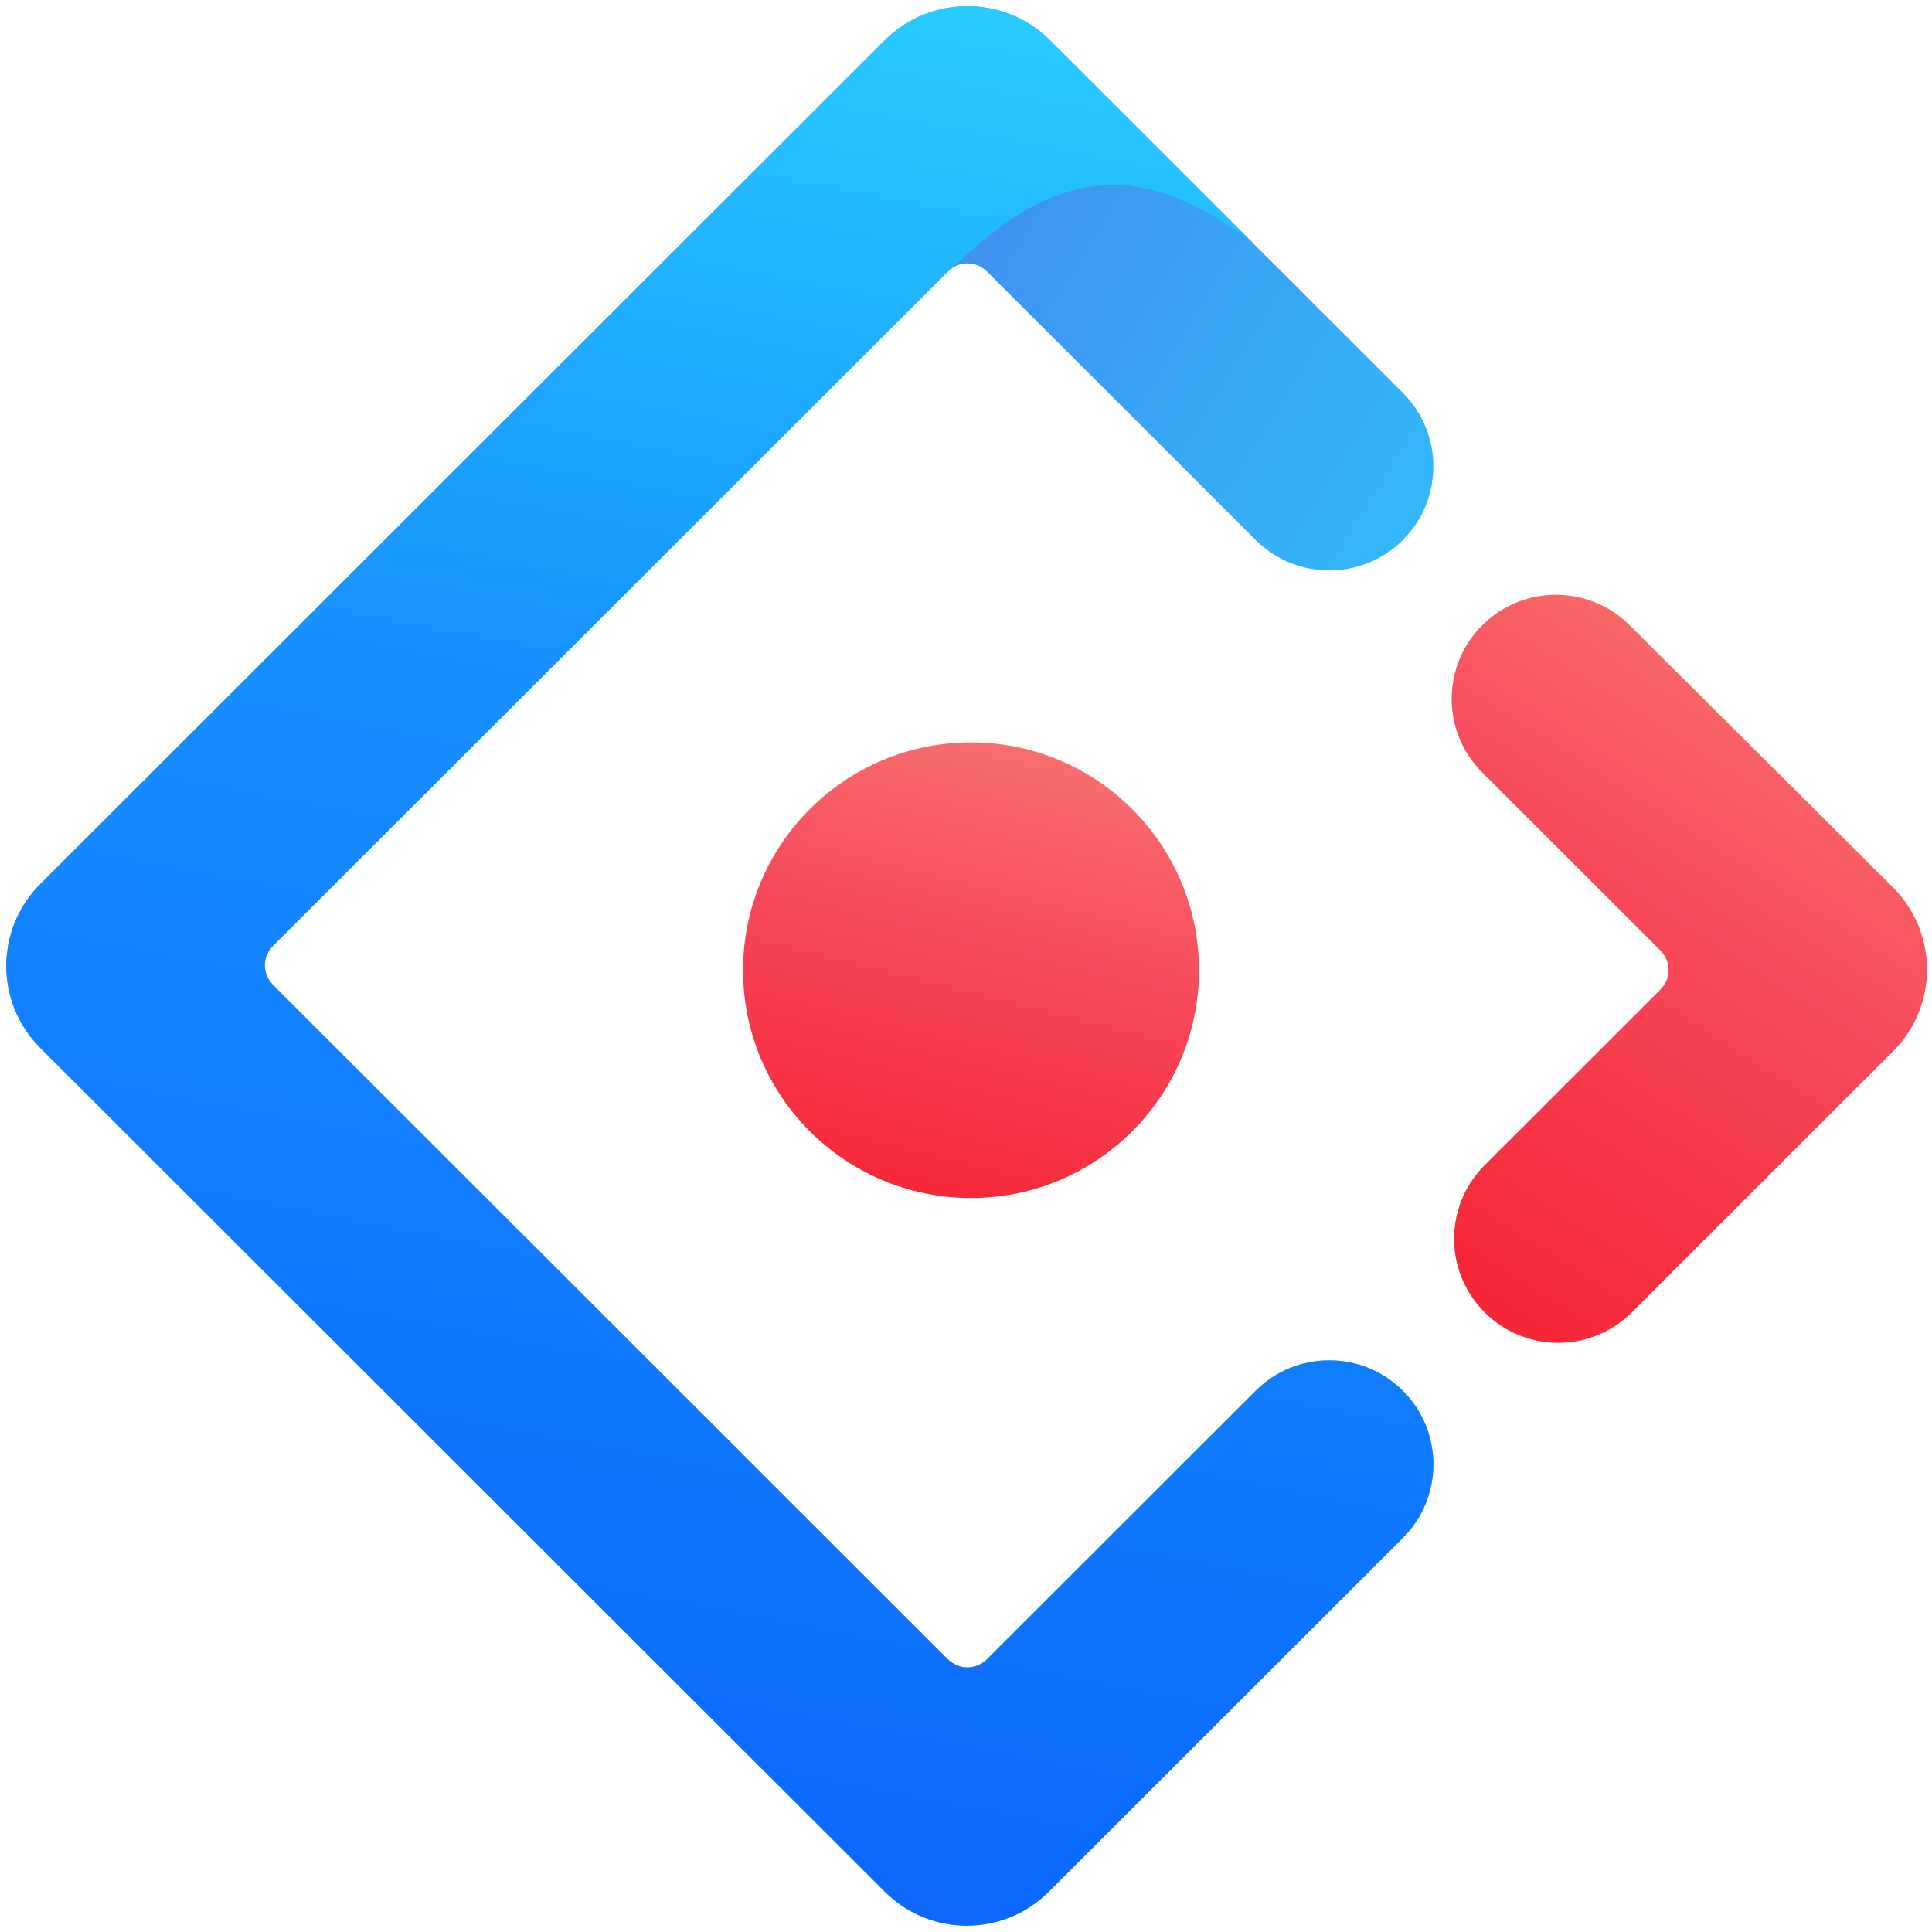
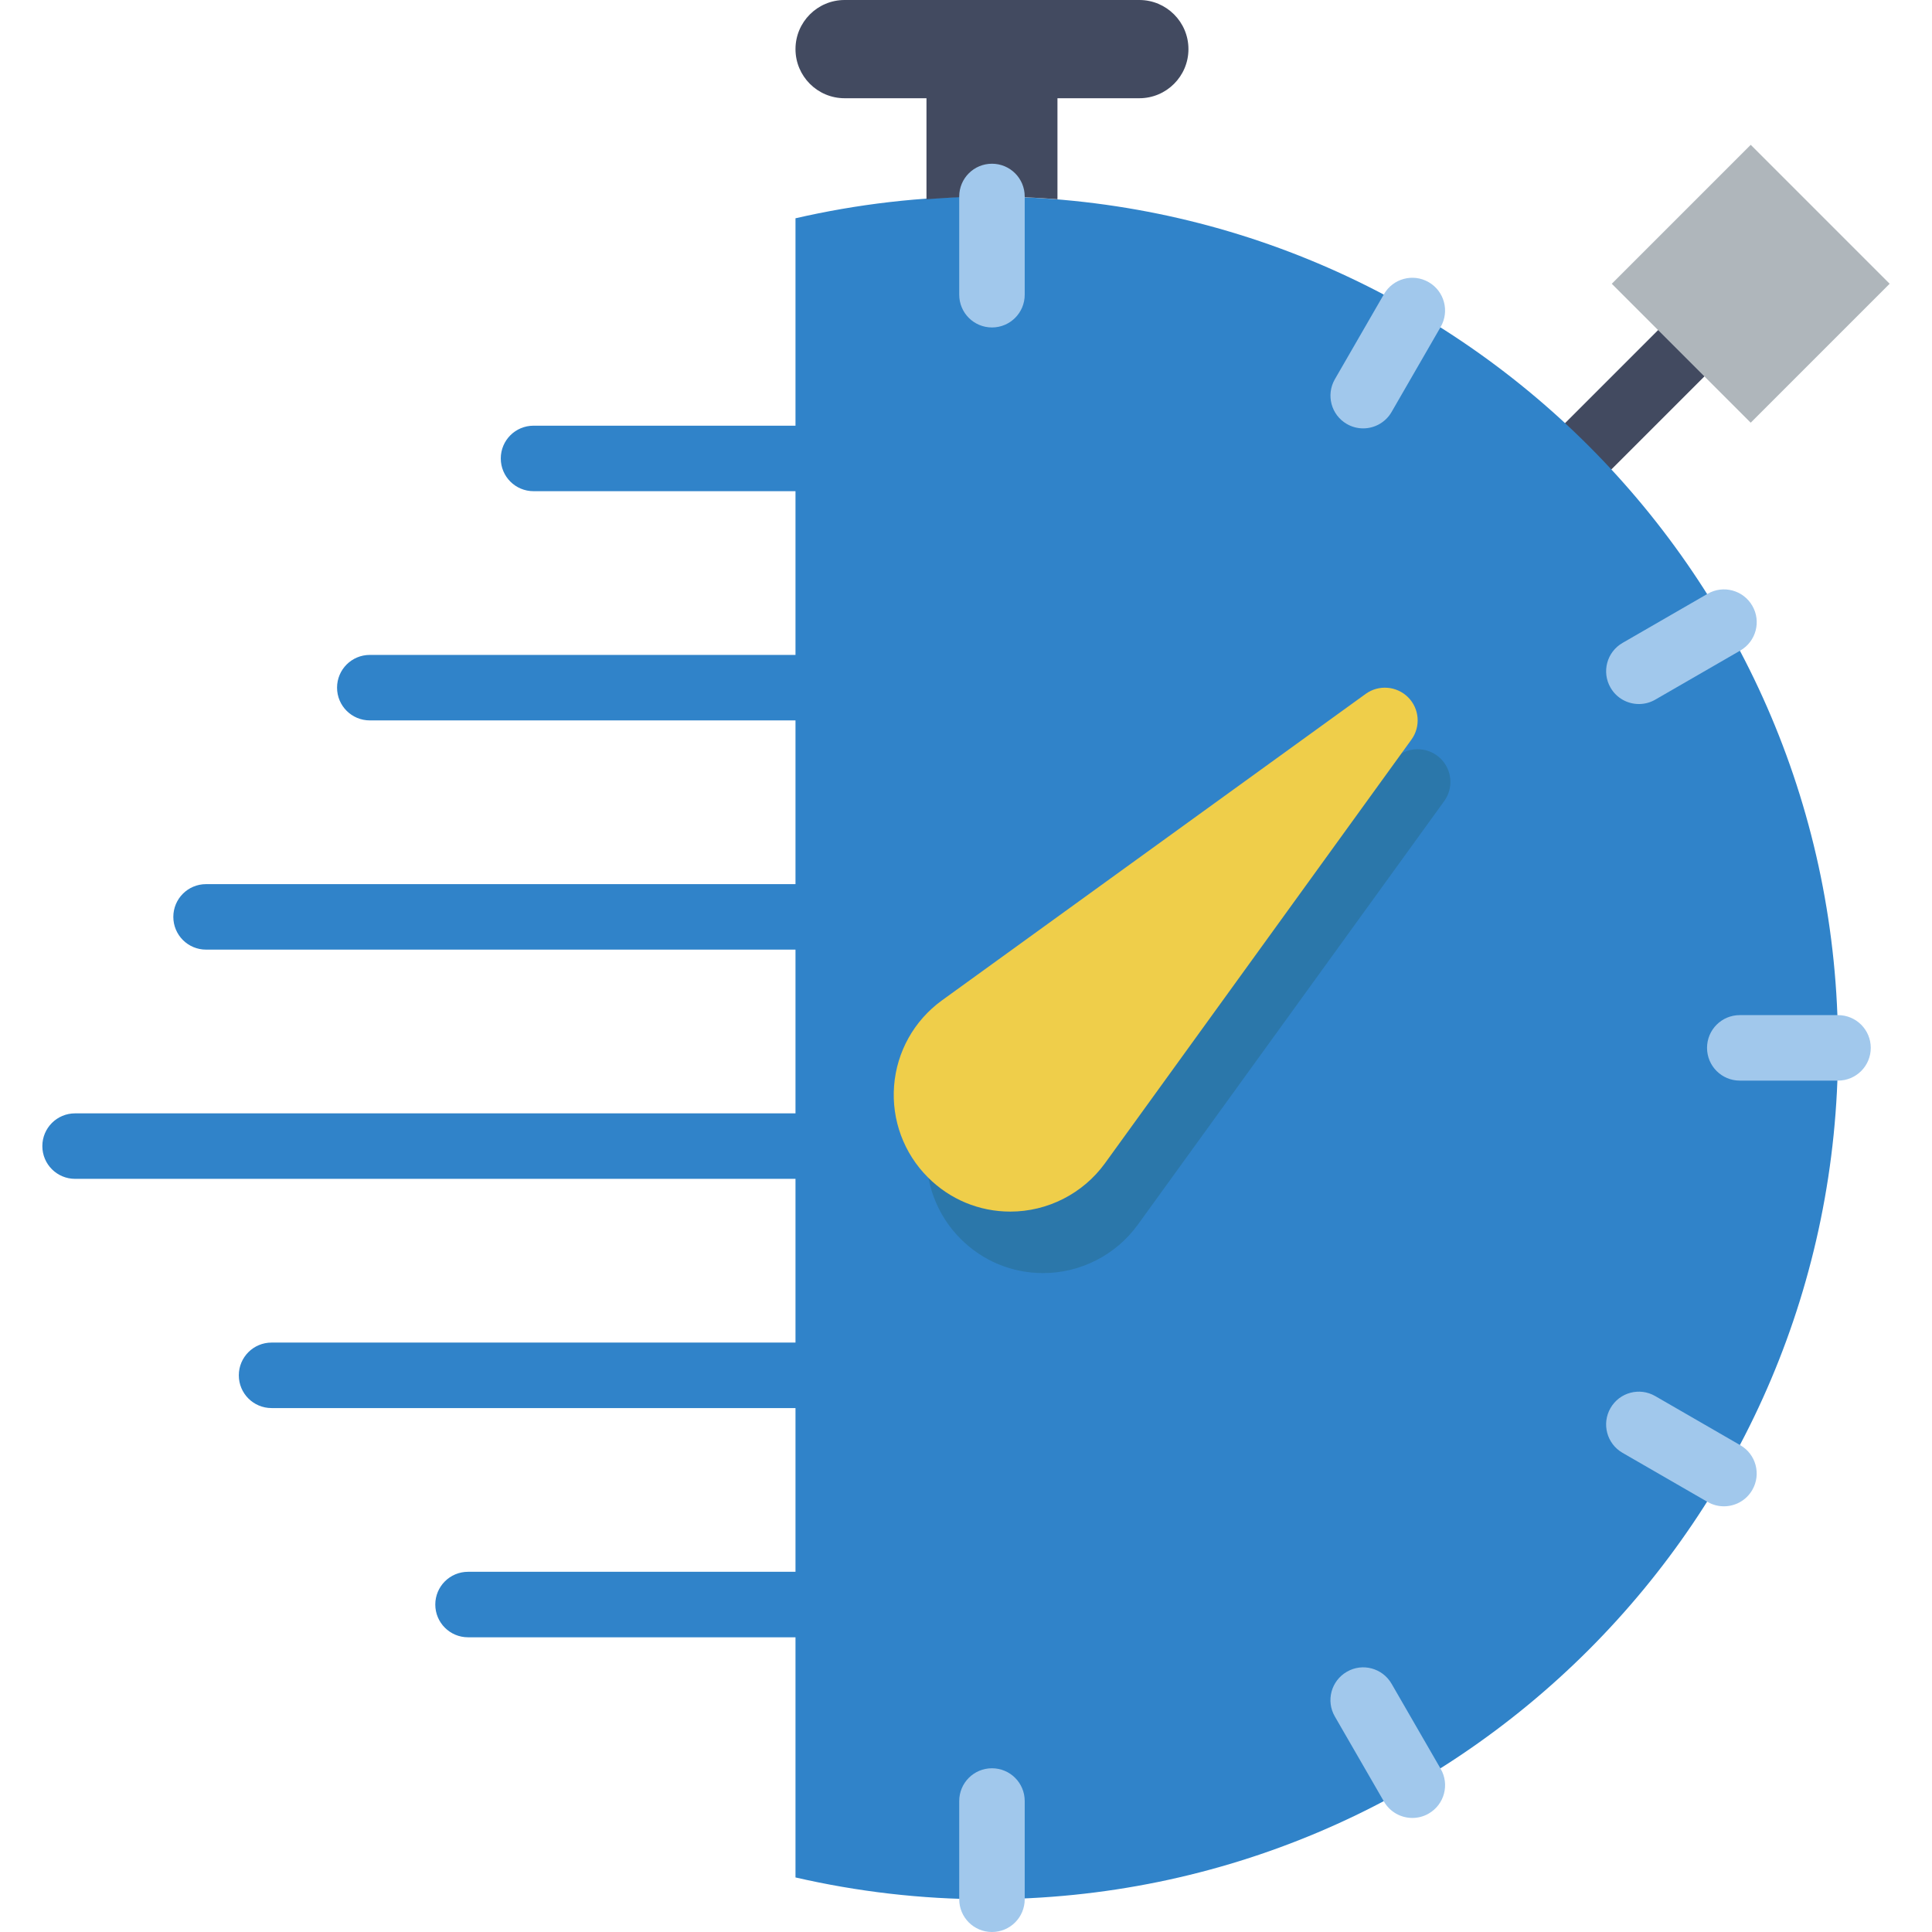
- <svg xmlns="http://www.w3.org/2000/svg" width="200px" height="200px" viewBox="0 0 200 200" version="1.1">
-   <defs>
-     <linearGradient x1="62.102%" y1="0%" x2="108.197%" y2="37.864%" id="linearGradient-1">
-       <stop stop-color="#4285EB" offset="0%" />
-       <stop stop-color="#2EC7FF" offset="100%" />
-     </linearGradient>
-     <linearGradient x1="69.644%" y1="0%" x2="54.043%" y2="108.457%" id="linearGradient-2">
-       <stop stop-color="#29CDFF" offset="0%" />
-       <stop stop-color="#148EFF" offset="37.86%" />
-       <stop stop-color="#0A60FF" offset="100%" />
-     </linearGradient>
-     <linearGradient x1="69.691%" y1="-12.974%" x2="16.723%" y2="117.391%" id="linearGradient-3">
-       <stop stop-color="#FA816E" offset="0%" />
-       <stop stop-color="#F74A5C" offset="41.473%" />
-       <stop stop-color="#F51D2C" offset="100%" />
-     </linearGradient>
-     <linearGradient x1="68.128%" y1="-35.691%" x2="30.44%" y2="114.943%" id="linearGradient-4">
-       <stop stop-color="#FA8E7D" offset="0%" />
-       <stop stop-color="#F74A5C" offset="51.264%" />
-       <stop stop-color="#F51D2C" offset="100%" />
-     </linearGradient>
-   </defs>
-   <g id="Page-1" stroke="none" stroke-width="1" fill="none" fill-rule="evenodd">
-     <g id="logo" transform="translate(-20, -20)">
-       <g id="Group-28-Copy-5" transform="translate(20, 20)">
-         <g id="Group-27-Copy-3">
-           <g id="Group-25" fill-rule="nonzero">
-             <g id="2">
-               <path d="M91.588,4.177 L4.18,91.513 C-0.519,96.208 -0.519,103.792 4.18,108.487 L91.588,195.823 C96.287,200.519 103.877,200.519 108.577,195.823 L145.225,159.205 C149.434,155 149.434,148.182 145.225,143.977 C141.017,139.772 134.194,139.772 129.985,143.977 L102.202,171.737 C101.032,172.906 99.257,172.906 98.088,171.737 L28.286,101.993 C27.116,100.824 27.116,99.051 28.286,97.882 L98.088,28.138 C99.257,26.969 101.032,26.969 102.202,28.138 L129.985,55.898 C134.194,60.103 141.017,60.103 145.225,55.898 C149.434,51.693 149.434,44.876 145.225,40.671 L108.581,4.056 C103.862,-0.538 96.269,-0.501 91.588,4.177 Z" id="Shape" fill="url(#linearGradient-1)" />
-               <path d="M91.588,4.177 L4.18,91.513 C-0.519,96.208 -0.519,103.792 4.18,108.487 L91.588,195.823 C96.287,200.519 103.877,200.519 108.577,195.823 L145.225,159.205 C149.434,155 149.434,148.182 145.225,143.977 C141.017,139.772 134.194,139.772 129.985,143.977 L102.202,171.737 C101.032,172.906 99.257,172.906 98.088,171.737 L28.286,101.993 C27.116,100.824 27.116,99.051 28.286,97.882 L98.088,28.138 C101,25.627 105.752,20.542 112.73,19.352 C117.916,18.469 123.585,20.414 129.739,25.189 C125.625,21.078 118.572,14.034 108.581,4.056 C103.862,-0.538 96.269,-0.501 91.588,4.177 Z" id="Shape" fill="url(#linearGradient-2)" />
-             </g>
-             <path d="M153.686,135.855 C157.894,140.06 164.717,140.06 168.926,135.855 L195.96,108.843 C200.659,104.147 200.659,96.564 195.961,91.869 L168.691,64.718 C164.472,60.518 157.647,60.524 153.436,64.732 C149.227,68.937 149.227,75.754 153.436,79.959 L171.854,98.362 C173.024,99.531 173.024,101.305 171.854,102.473 L153.686,120.627 C149.477,124.832 149.477,131.65 153.686,135.855 Z" id="Shape" fill="url(#linearGradient-3)" />
-           </g>
-           <ellipse id="Combined-Shape" fill="url(#linearGradient-4)" cx="100.519" cy="100.437" rx="23.6" ry="23.581" />
-         </g>
-       </g>
-     </g>
+ <svg xmlns="http://www.w3.org/2000/svg" version="1.1" id="Capa_1" x="0px" y="0px" viewBox="0 0 59 59" style="enable-background:new 0 0 59 59;" xml:space="preserve">
+   <line style="fill:none;stroke:#424A60;stroke-width:2;stroke-linecap:round;stroke-miterlimit:10;" x1="48.515" y1="13.615" x2="52.05" y2="10.08" />
+   <rect x="50.464" y="5.665" transform="matrix(0.7071 -0.7071 0.7071 0.7071 9.5322 40.3433)" style="fill:#AFB6BB;" width="6.001" height="6" />
+   <path style="fill:#3083C9;" d="M30.13,6c-2.008,0-3.96,0.235-5.837,0.666V13h-8c-0.553,0-1,0.447-1,1s0.447,1,1,1h8v5h-13  c-0.553,0-1,0.447-1,1s0.447,1,1,1h13v5h-18c-0.553,0-1,0.447-1,1s0.447,1,1,1h18v5h-22c-0.553,0-1,0.447-1,1s0.447,1,1,1h22v5h-16  c-0.553,0-1,0.447-1,1s0.447,1,1,1h16v5h-10c-0.553,0-1,0.447-1,1s0.447,1,1,1h10v7.334C26.17,57.765,28.122,58,30.13,58  c14.359,0,26-11.641,26-26S44.489,6,30.13,6z" />
+   <path style="fill:#2B77AA;" d="M44,23.172c-0.348-0.346-0.896-0.39-1.293-0.104L29.76,32.433c-0.844,0.614-1.375,1.563-1.456,2.604  s0.296,2.06,1.033,2.797c0.673,0.673,1.567,1.044,2.518,1.044c1.138,0,2.216-0.549,2.886-1.47l9.363-12.944  C44.391,24.067,44.348,23.519,44,23.172z" />
+   <path style="fill:#EFCE4A;" d="M43,21.293c-0.348-0.346-0.896-0.39-1.293-0.104L28.76,30.554c-0.844,0.614-1.375,1.563-1.456,2.604  s0.296,2.06,1.033,2.797C29.01,36.629,29.904,37,30.854,37c1.138,0,2.216-0.549,2.886-1.47l9.363-12.944  C43.391,22.188,43.348,21.64,43,21.293z" />
+   <path style="fill:#424A60;" d="M28.293,6.084C28.954,6.034,29.619,6,30.293,6s1.339,0.034,2,0.084V3h2.5c0.828,0,1.5-0.672,1.5-1.5  v0c0-0.828-0.672-1.5-1.5-1.5h-9c-0.828,0-1.5,0.672-1.5,1.5v0c0,0.828,0.672,1.5,1.5,1.5h2.5V6.084z" />
+   <g>
+     <path style="fill:#A1C8EC;" d="M30.293,5c-0.553,0-1,0.447-1,1v3c0,0.553,0.447,1,1,1s1-0.447,1-1V6   C31.293,5.447,30.846,5,30.293,5z" />
+     <path style="fill:#A1C8EC;" d="M30.293,54c-0.553,0-1,0.447-1,1v3c0,0.553,0.447,1,1,1s1-0.447,1-1v-3   C31.293,54.447,30.846,54,30.293,54z" />
+     <path style="fill:#A1C8EC;" d="M56.13,31h-3c-0.553,0-1,0.447-1,1s0.447,1,1,1h3c0.553,0,1-0.447,1-1S56.683,31,56.13,31z" />
+     <path style="fill:#A1C8EC;" d="M43.63,8.617c-0.479-0.277-1.09-0.112-1.366,0.366l-1.5,2.599c-0.276,0.479-0.112,1.09,0.366,1.366   c0.157,0.091,0.329,0.134,0.499,0.134c0.346,0,0.682-0.18,0.867-0.5l1.5-2.599C44.272,9.505,44.108,8.893,43.63,8.617z" />
+     <path style="fill:#A1C8EC;" d="M53.146,44.134l-2.598-1.5c-0.478-0.277-1.09-0.114-1.366,0.366   c-0.276,0.479-0.112,1.09,0.366,1.366l2.598,1.5C52.304,45.957,52.475,46,52.645,46c0.346,0,0.682-0.179,0.867-0.5   C53.789,45.021,53.625,44.41,53.146,44.134z" />
+     <path style="fill:#A1C8EC;" d="M42.496,51.419c-0.277-0.48-0.89-0.644-1.366-0.366c-0.479,0.276-0.643,0.888-0.366,1.366l1.5,2.598   c0.186,0.321,0.521,0.5,0.867,0.5c0.17,0,0.342-0.043,0.499-0.134c0.479-0.276,0.643-0.888,0.366-1.366L42.496,51.419z" />
+     <path style="fill:#A1C8EC;" d="M50.05,21.5c0.17,0,0.342-0.043,0.499-0.134l2.598-1.5c0.479-0.276,0.643-0.888,0.366-1.366   c-0.276-0.479-0.89-0.644-1.366-0.366l-2.598,1.5C49.07,19.91,48.906,20.521,49.183,21C49.368,21.321,49.704,21.5,50.05,21.5z" />
  </g>
+   <g>
+ </g>
+   <g>
+ </g>
+   <g>
+ </g>
+   <g>
+ </g>
+   <g>
+ </g>
+   <g>
+ </g>
+   <g>
+ </g>
+   <g>
+ </g>
+   <g>
+ </g>
+   <g>
+ </g>
+   <g>
+ </g>
+   <g>
+ </g>
+   <g>
+ </g>
+   <g>
+ </g>
+   <g>
+ </g>
</svg>
